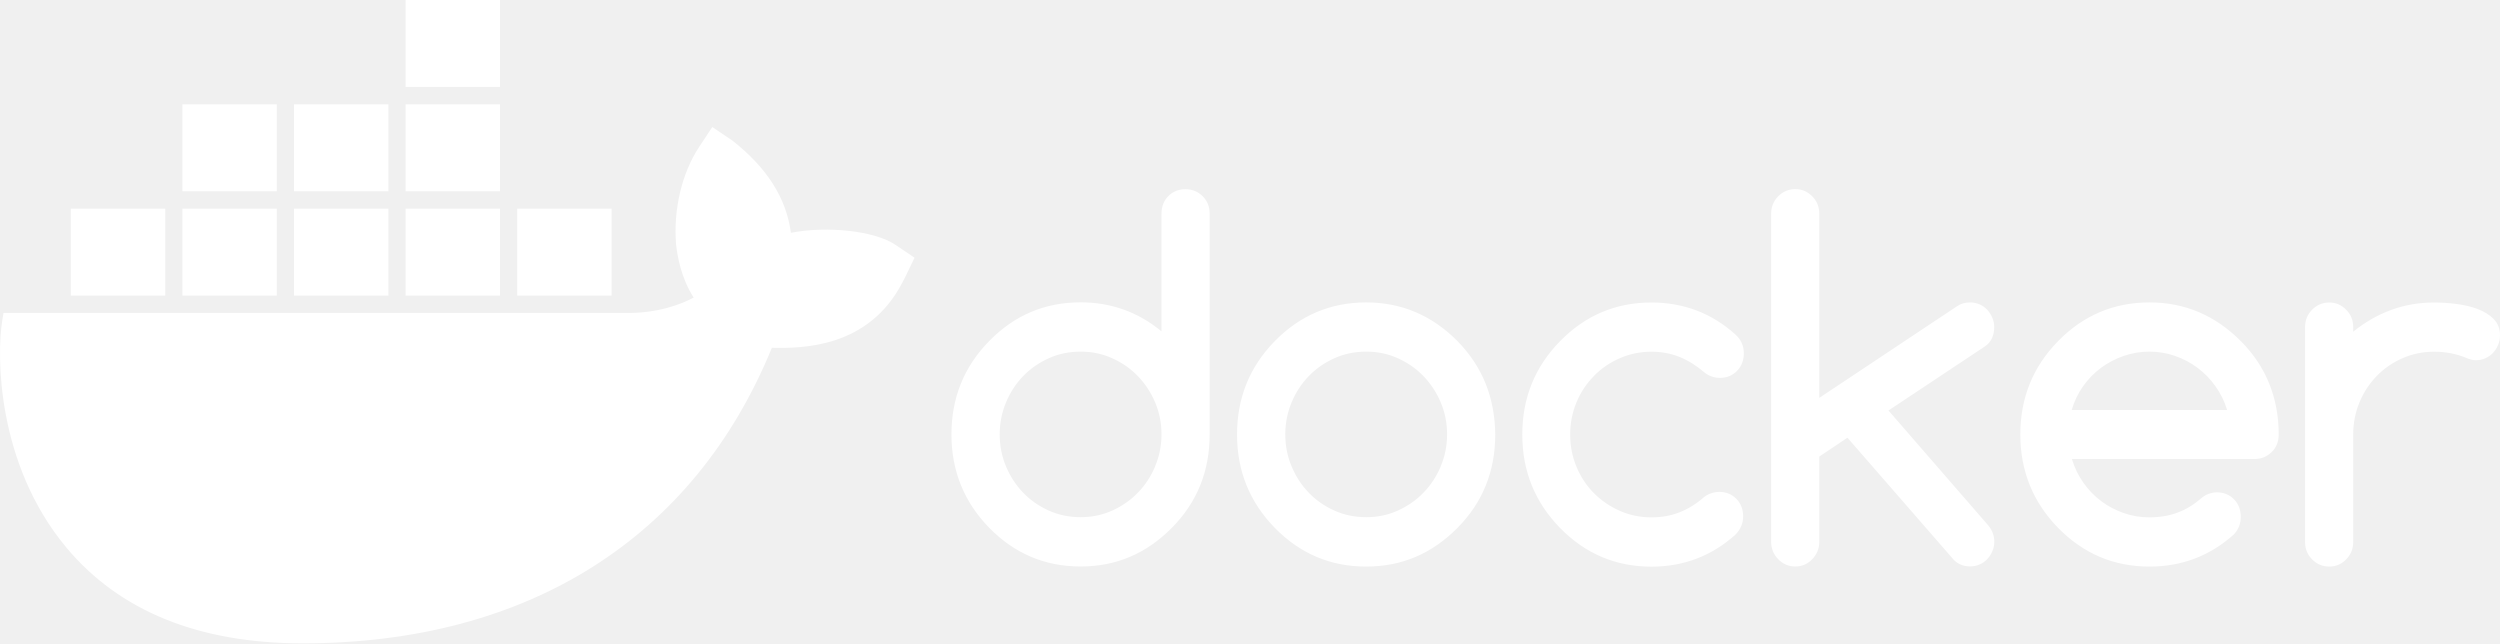
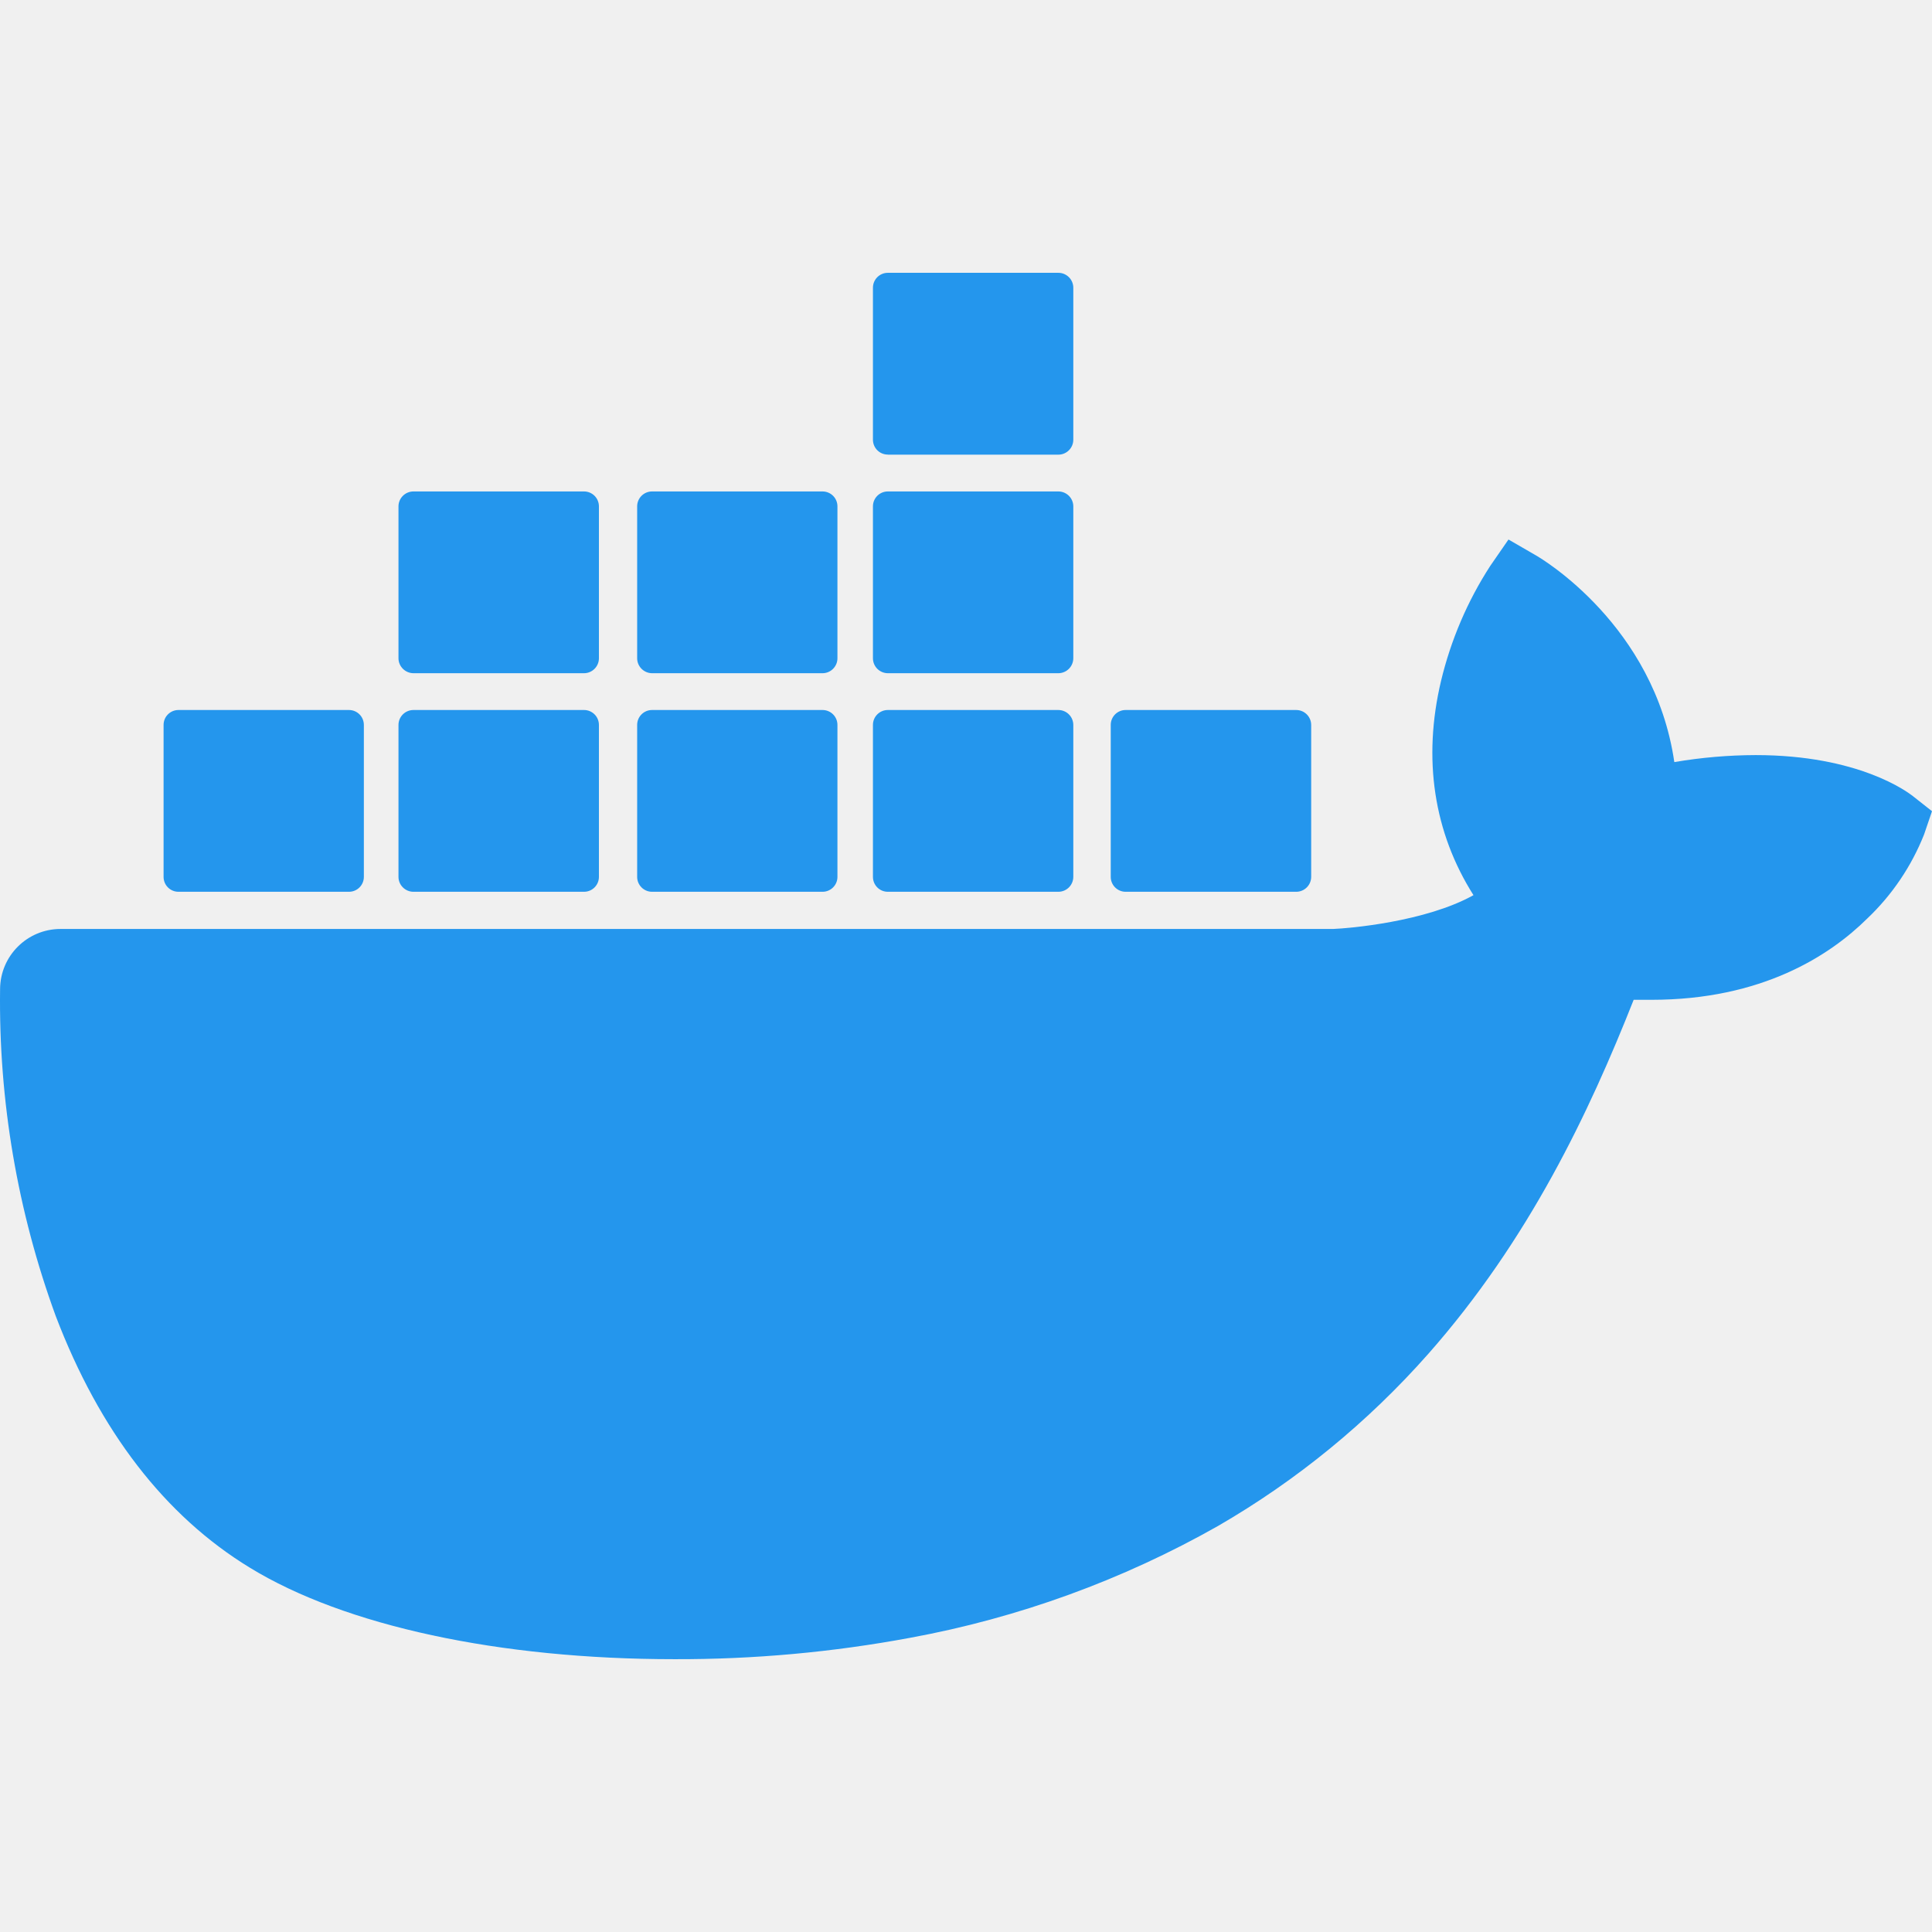
- <svg xmlns="http://www.w3.org/2000/svg" width="1200" height="309" viewBox="0 0 1200 309" fill="none">
-   <path d="M379.645 111.728C377.378 95.034 368.19 80.551 351.503 67.446L341.902 60.977L335.475 70.701C327.275 83.222 323.155 100.626 324.515 117.279C325.133 123.122 327.028 133.64 332.961 142.822C327.028 146.077 315.326 150.543 299.752 150.209H1.688L1.111 153.673C-1.691 170.41 -1.65 222.664 31.848 262.814C57.312 293.324 95.466 308.808 145.24 308.808C253.192 308.808 333.085 258.474 370.497 166.946C385.207 167.238 416.892 167.029 433.167 135.56C433.579 134.85 434.568 132.93 437.411 126.962L438.977 123.707L429.83 117.53C419.941 110.81 397.197 108.348 379.686 111.728H379.645ZM240.007 0H194.683V41.736H240.007V0ZM240.007 50.084H194.683V91.82H240.007V50.084ZM186.443 50.084H141.119V91.82H186.443V50.084ZM132.879 50.084H87.555V91.82H132.879V50.084ZM79.314 100.167H33.991V141.904H79.314V100.167ZM132.879 100.167H87.555V141.904H132.879V100.167ZM186.443 100.167H141.119V141.904H186.443V100.167ZM240.007 100.167H194.683V141.904H240.007V100.167ZM293.571 100.167H248.248V141.904H293.571V100.167ZM569.014 90.818C565.677 90.818 562.958 91.945 560.774 94.157C558.59 96.369 557.519 99.207 557.519 102.588V159.057C546.311 149.792 533.374 145.118 518.664 145.118C501.565 145.118 486.938 151.294 474.824 163.69C462.71 176.044 456.694 190.986 456.694 208.515C456.694 226.044 462.751 240.944 474.824 253.34C486.938 265.694 501.524 271.913 518.664 271.913C535.805 271.913 550.226 265.736 562.504 253.34C574.618 241.111 580.634 226.17 580.634 208.515V102.588C580.634 99.207 579.521 96.369 577.255 94.157C574.989 91.945 572.269 90.818 569.014 90.818ZM554.47 223.874C552.451 228.674 549.69 232.889 546.188 236.479C542.686 240.11 538.565 242.948 533.868 245.076C529.13 247.205 524.103 248.248 518.705 248.248C513.308 248.248 508.157 247.205 503.419 245.076C498.681 242.948 494.601 240.11 491.14 236.52C487.679 232.931 484.919 228.716 482.9 223.916C480.881 219.074 479.851 213.941 479.851 208.515C479.851 203.089 480.881 197.956 482.9 193.114C484.919 188.273 487.679 184.099 491.14 180.51C494.601 176.921 498.722 174.083 503.419 171.954C508.157 169.825 513.225 168.782 518.705 168.782C524.185 168.782 529.13 169.825 533.868 171.954C538.606 174.083 542.686 176.921 546.188 180.552C549.69 184.183 552.451 188.398 554.47 193.156C556.489 197.956 557.519 203.048 557.519 208.473C557.519 213.899 556.489 219.033 554.47 223.791V223.874ZM1075.57 163.732C1063.33 151.378 1048.7 145.159 1031.73 145.159C1014.75 145.159 1000 151.336 987.886 163.732C975.772 176.086 969.757 191.028 969.757 208.557C969.757 226.086 975.814 240.986 987.886 253.382C1000 265.736 1014.59 271.954 1031.73 271.954C1047.3 271.954 1060.77 266.821 1072.23 256.554C1074.45 254.216 1075.57 251.378 1075.57 248.081C1075.57 244.784 1074.5 241.863 1072.31 239.65C1070.13 237.438 1067.37 236.312 1064.07 236.312C1061.19 236.395 1058.63 237.355 1056.45 239.275C1052.99 242.28 1049.24 244.575 1045.16 246.078C1041.08 247.58 1036.63 248.332 1031.77 248.332C1027.48 248.332 1023.36 247.664 1019.45 246.287C1015.53 244.909 1011.87 243.031 1008.61 240.569C1005.31 238.106 1002.47 235.185 1000.04 231.721C997.61 228.298 995.756 224.5 994.52 220.327H1082.16C1085.41 220.327 1088.13 219.2 1090.4 216.988C1092.67 214.776 1093.78 211.938 1093.78 208.557C1093.78 199.792 1092.25 191.654 1089.25 184.183C1086.24 176.67 1081.66 169.867 1075.65 163.774L1075.57 163.732ZM994.437 196.787C995.632 192.655 997.445 188.857 999.876 185.393C1002.31 181.971 1005.19 179.007 1008.49 176.545C1011.83 174.083 1015.45 172.204 1019.45 170.827C1023.44 169.45 1027.52 168.782 1031.73 168.782C1035.93 168.782 1040.01 169.45 1043.96 170.827C1047.92 172.204 1051.55 174.083 1054.8 176.545C1058.1 179.007 1060.98 181.929 1063.41 185.393C1065.88 188.816 1067.74 192.614 1069.02 196.787H994.437V196.787ZM1196.95 153.089C1194.89 151.044 1192.29 149.458 1189.16 148.289C1186.03 147.121 1182.61 146.328 1178.86 145.869C1175.15 145.41 1171.65 145.201 1168.4 145.201C1161.02 145.201 1154.1 146.411 1147.59 148.832C1141.08 151.253 1135.06 154.717 1129.54 159.224V156.971C1129.54 153.715 1128.43 150.961 1126.16 148.665C1123.9 146.37 1121.22 145.201 1118.05 145.201C1114.87 145.201 1112.07 146.37 1109.81 148.665C1107.54 150.961 1106.43 153.757 1106.43 156.971V260.185C1106.43 263.44 1107.54 266.195 1109.81 268.49C1112.07 270.786 1114.79 271.954 1118.05 271.954C1121.3 271.954 1123.94 270.786 1126.16 268.49C1128.43 266.195 1129.54 263.398 1129.54 260.185V208.557C1129.54 203.048 1130.57 197.872 1132.59 193.031C1134.61 188.189 1137.37 184.016 1140.87 180.427C1144.38 176.837 1148.5 173.999 1153.19 171.954C1157.93 169.867 1162.96 168.824 1168.36 168.824C1173.75 168.824 1178.86 169.784 1183.52 171.662C1185.37 172.497 1186.98 172.914 1188.38 172.914C1189.99 172.914 1191.51 172.622 1192.91 171.996C1194.31 171.37 1195.55 170.535 1196.58 169.45C1197.61 168.365 1198.43 167.113 1199.05 165.652C1199.67 164.233 1200 162.689 1200 161.019C1200 157.764 1198.97 155.134 1196.91 153.089H1196.95ZM699.587 163.732C687.35 151.378 672.723 145.159 655.747 145.159C638.771 145.159 624.021 151.336 611.907 163.732C599.793 176.086 593.778 191.028 593.778 208.557C593.778 226.086 599.834 240.986 611.907 253.382C624.021 265.736 638.607 271.954 655.747 271.954C672.888 271.954 687.309 265.777 699.587 253.382C711.701 241.153 717.717 226.211 717.717 208.557C717.634 199.792 716.11 191.695 713.143 184.225C710.135 176.754 705.644 169.909 699.587 163.732ZM691.553 223.874C689.534 228.674 686.773 232.889 683.271 236.479C679.769 240.11 675.648 242.948 670.951 245.076C666.254 247.205 661.186 248.248 655.788 248.248C650.391 248.248 645.24 247.205 640.502 245.076C635.764 242.948 631.684 240.11 628.223 236.52C624.762 232.931 622.002 228.716 619.983 223.916C617.964 219.074 616.934 213.941 616.934 208.515C616.934 203.089 617.964 197.956 619.983 193.114C622.002 188.273 624.762 184.099 628.223 180.51C631.684 176.921 635.805 174.083 640.502 171.954C645.24 169.825 650.308 168.782 655.788 168.782C661.268 168.782 666.213 169.825 670.951 171.954C675.689 174.083 679.769 176.921 683.271 180.552C686.773 184.183 689.534 188.398 691.553 193.156C693.572 197.956 694.602 203.048 694.602 208.473C694.602 213.899 693.572 219.033 691.553 223.791V223.874ZM957.231 156.929C957.231 155.343 956.901 153.84 956.283 152.421C955.665 151.002 954.841 149.709 953.811 148.623C952.781 147.538 951.545 146.662 950.144 146.077C948.743 145.493 947.219 145.159 945.612 145.159C943.304 145.159 941.244 145.744 939.431 146.954L873.259 190.986V102.672C873.259 99.333 872.146 96.536 869.88 94.241C867.614 91.945 864.936 90.777 861.763 90.777C858.59 90.777 855.789 91.945 853.522 94.241C851.256 96.536 850.144 99.333 850.144 102.672V260.018C850.144 263.273 851.256 266.07 853.522 268.407C855.789 270.744 858.508 271.913 861.763 271.913C865.018 271.913 867.655 270.744 869.88 268.407C872.146 266.07 873.259 263.273 873.259 260.018V219.158L886.773 210.101L937.907 268.824C939.967 270.869 942.563 271.871 945.653 271.871C947.26 271.871 948.784 271.579 950.185 270.953C951.586 270.368 952.822 269.492 953.852 268.407C954.882 267.322 955.706 266.07 956.324 264.609C956.943 263.19 957.272 261.646 957.272 260.101C957.272 257.013 956.201 254.258 954.058 251.838L906.469 197.038L952.822 166.236C955.789 164.191 957.231 161.061 957.231 156.845V156.929ZM765.1 180.427C768.644 176.837 772.764 173.999 777.503 171.954C782.241 169.867 787.268 168.824 792.665 168.824C797.527 168.824 802.018 169.659 806.18 171.328C810.3 172.997 814.256 175.46 818.005 178.674C820.23 180.468 822.744 181.386 825.545 181.386C828.883 181.386 831.602 180.26 833.786 178.006C835.97 175.752 837.041 172.914 837.041 169.533C837.041 166.153 835.723 163.022 833.044 160.602C821.672 150.335 808.199 145.201 792.665 145.201C775.566 145.201 760.939 151.378 748.825 163.774C736.711 176.128 730.696 191.069 730.696 208.599C730.696 226.128 736.753 241.028 748.825 253.423C760.939 265.777 775.525 271.996 792.665 271.996C808.158 271.996 821.631 266.863 833.044 256.595C835.475 254.091 836.712 251.211 836.712 247.873C836.712 244.534 835.64 241.654 833.456 239.442C831.273 237.23 828.512 236.103 825.216 236.103C822.414 236.186 819.983 237.021 817.923 238.607C814.215 241.863 810.342 244.283 806.18 245.911C802.06 247.539 797.569 248.332 792.665 248.332C787.268 248.332 782.241 247.288 777.503 245.201C772.764 243.115 768.644 240.277 765.1 236.729C761.557 233.181 758.755 228.924 756.736 224.125C754.717 219.283 753.687 214.108 753.687 208.599C753.687 203.089 754.717 197.914 756.736 193.073C758.755 188.231 761.557 184.058 765.1 180.468V180.427Z" fill="white" />
+ <svg xmlns="http://www.w3.org/2000/svg" role="img" viewBox="0 0 24 24">
+   <path fill="#2496ED" d="M13.983 11.078h2.119a.186.186 0 00.186-.185V9.006a.186.186 0 00-.186-.186h-2.119a.185.185 0 00-.185.185v1.888c0 .102.083.185.185.185m-2.954-5.43h2.118a.186.186 0 00.186-.186V3.574a.186.186 0 00-.186-.185h-2.118a.185.185 0 00-.185.185v1.888c0 .102.082.185.185.185m0 2.716h2.118a.187.187 0 00.186-.186V6.29a.186.186 0 00-.186-.185h-2.118a.185.185 0 00-.185.185v1.887c0 .102.082.185.185.186m-2.93 0h2.12a.186.186 0 00.184-.186V6.29a.185.185 0 00-.185-.185H8.1a.185.185 0 00-.185.185v1.887c0 .102.083.185.185.186m-2.964 0h2.119a.186.186 0 00.185-.186V6.29a.185.185 0 00-.185-.185H5.136a.186.186 0 00-.186.185v1.887c0 .102.084.185.186.186m5.893 2.715h2.118a.186.186 0 00.186-.185V9.006a.186.186 0 00-.186-.186h-2.118a.185.185 0 00-.185.185v1.888c0 .102.082.185.185.185m-2.93 0h2.12a.185.185 0 00.184-.185V9.006a.185.185 0 00-.184-.186h-2.12a.185.185 0 00-.184.185v1.888c0 .102.083.185.185.185m-2.964 0h2.119a.185.185 0 00.185-.185V9.006a.185.185 0 00-.184-.186h-2.12a.186.186 0 00-.186.186v1.887c0 .102.084.185.186.185m-2.92 0h2.12a.185.185 0 00.184-.185V9.006a.185.185 0 00-.184-.186h-2.12a.185.185 0 00-.184.185v1.888c0 .102.082.185.185.185M23.763 9.89c-.065-.051-.672-.51-1.954-.51-.338.001-.676.03-1.01.087-.248-1.7-1.653-2.53-1.716-2.566l-.344-.199-.226.327c-.284.438-.49.922-.612 1.43-.23.97-.09 1.882.403 2.661-.595.332-1.55.413-1.744.42H.751a.751.751 0 00-.75.748 11.376 11.376 0 00.692 4.062c.545 1.428 1.355 2.48 2.41 3.124 1.18.723 3.1 1.137 5.275 1.137.983.003 1.963-.086 2.93-.266a12.248 12.248 0 003.823-1.389c.98-.567 1.86-1.288 2.61-2.136 1.252-1.418 1.998-2.997 2.553-4.4h.221c1.372 0 2.215-.549 2.68-1.009.309-.293.55-.65.707-1.046l.098-.288Z" />
</svg>
